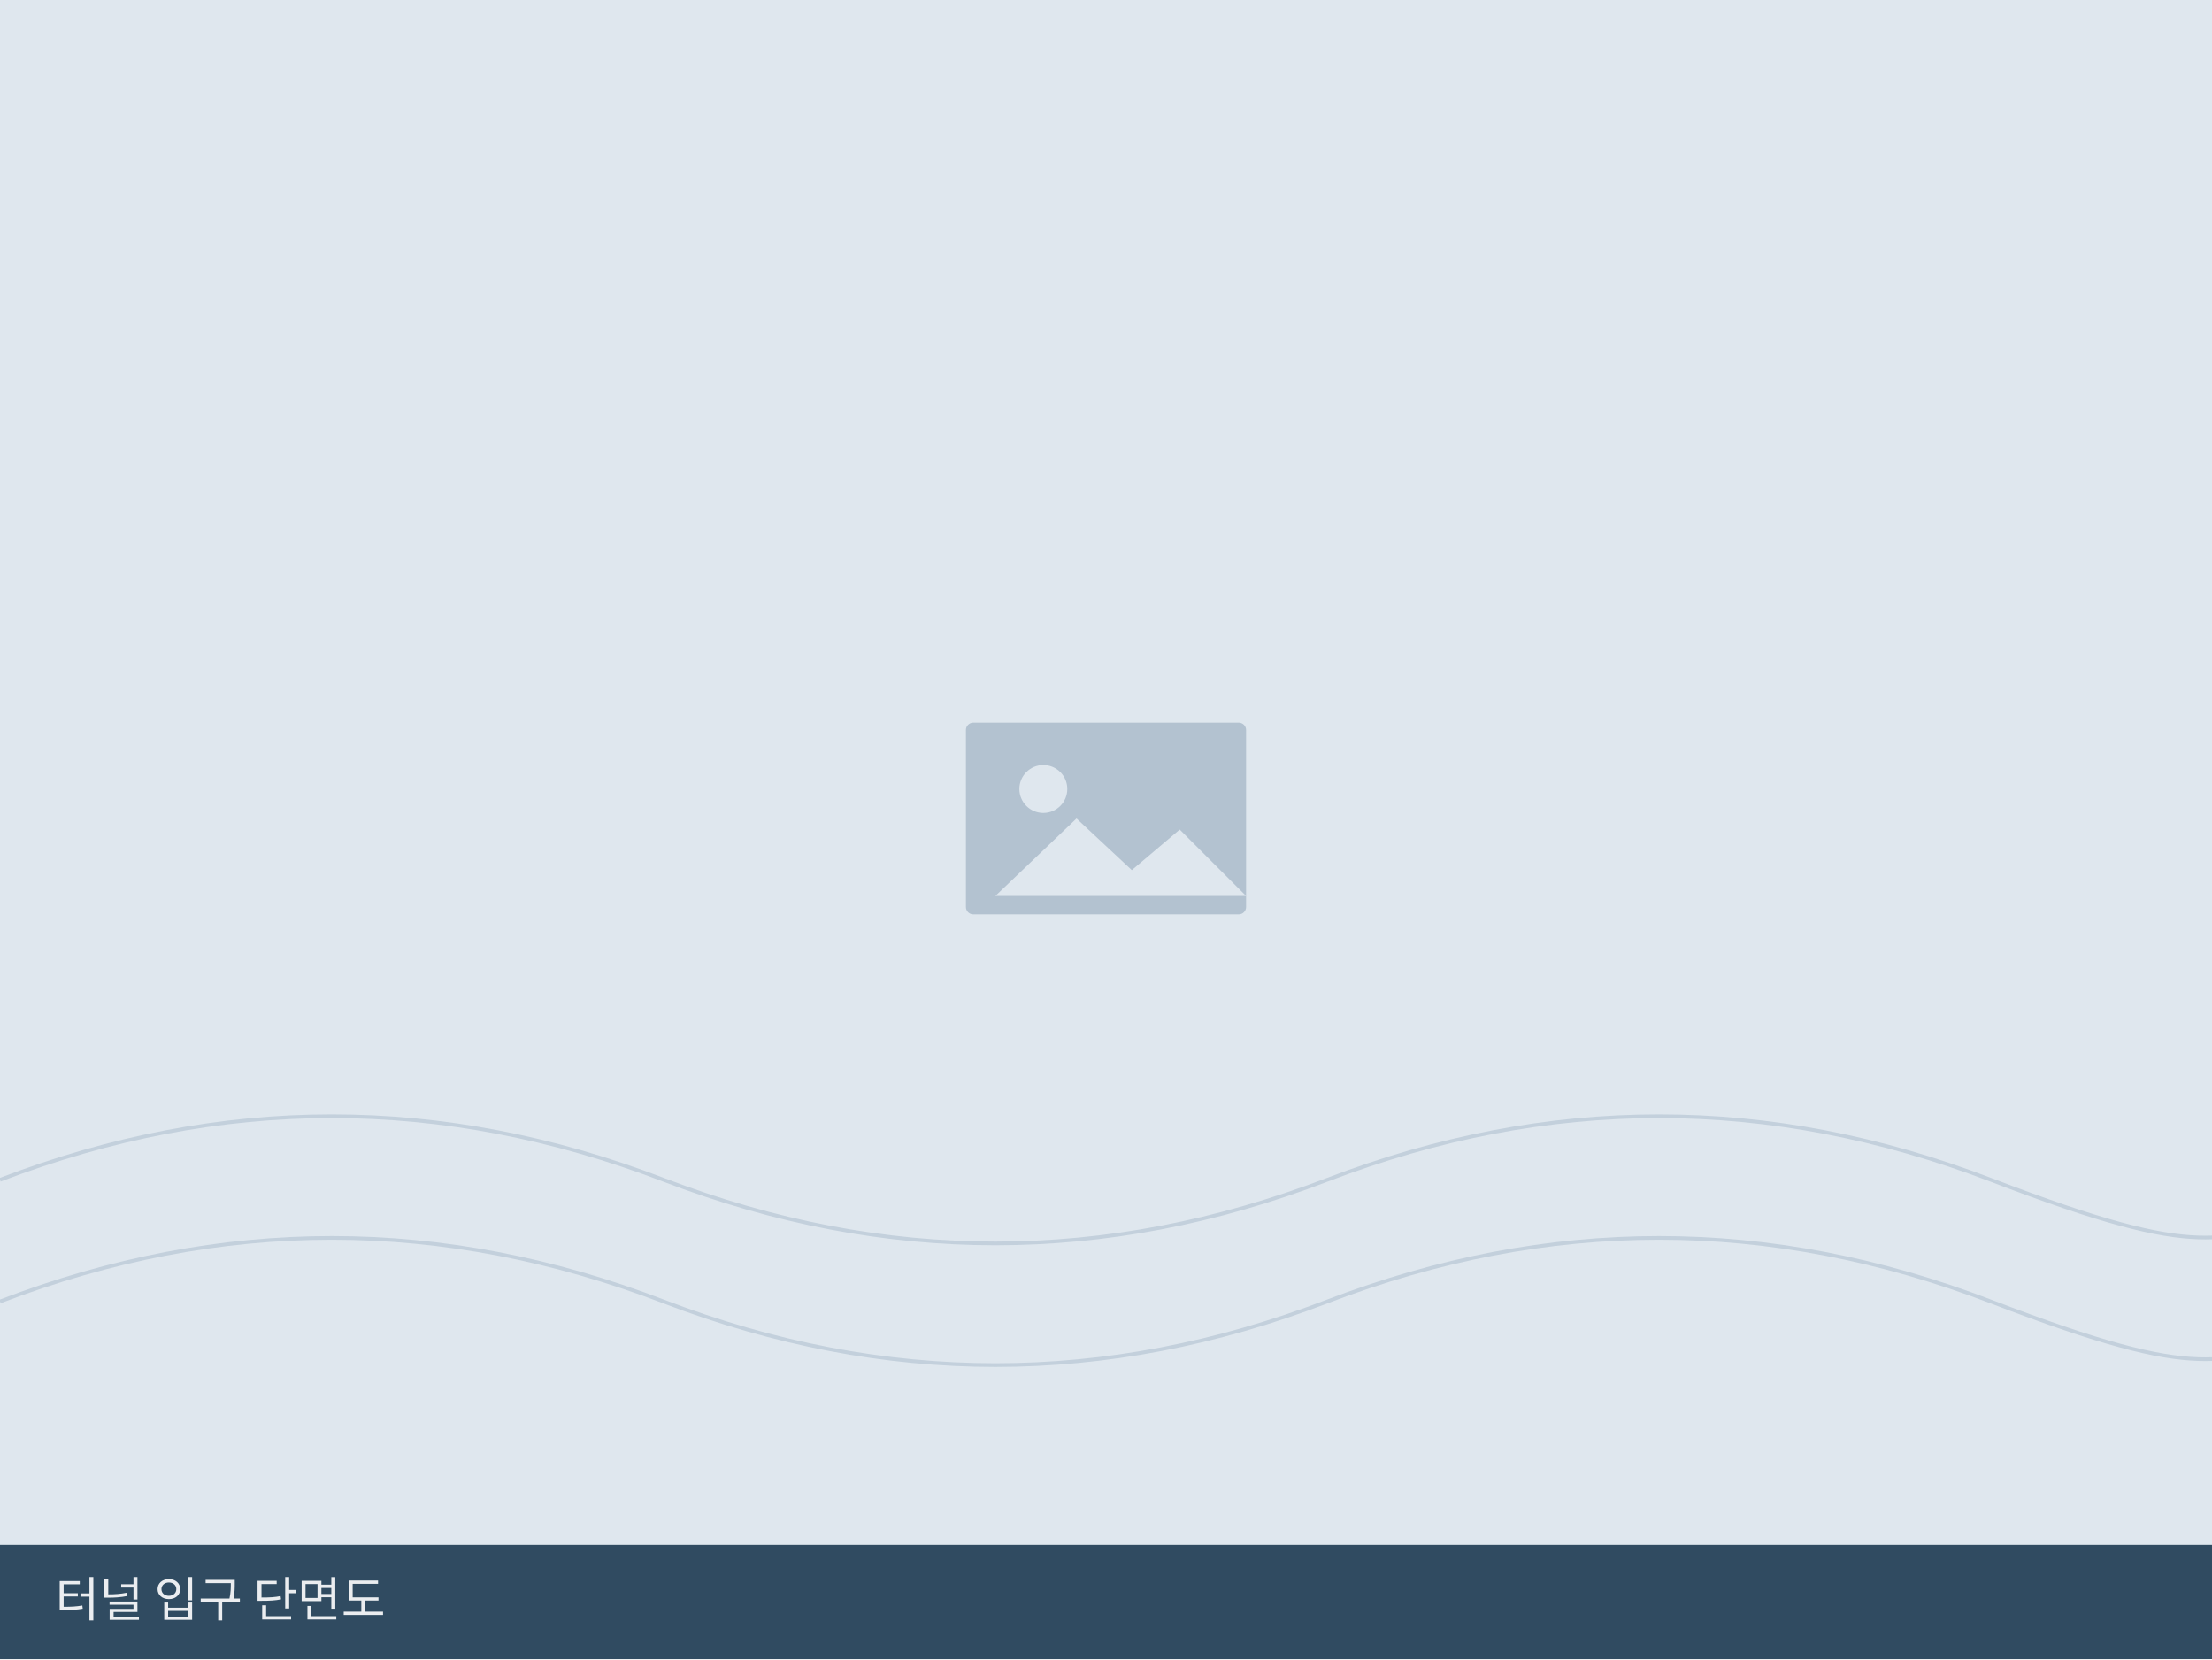
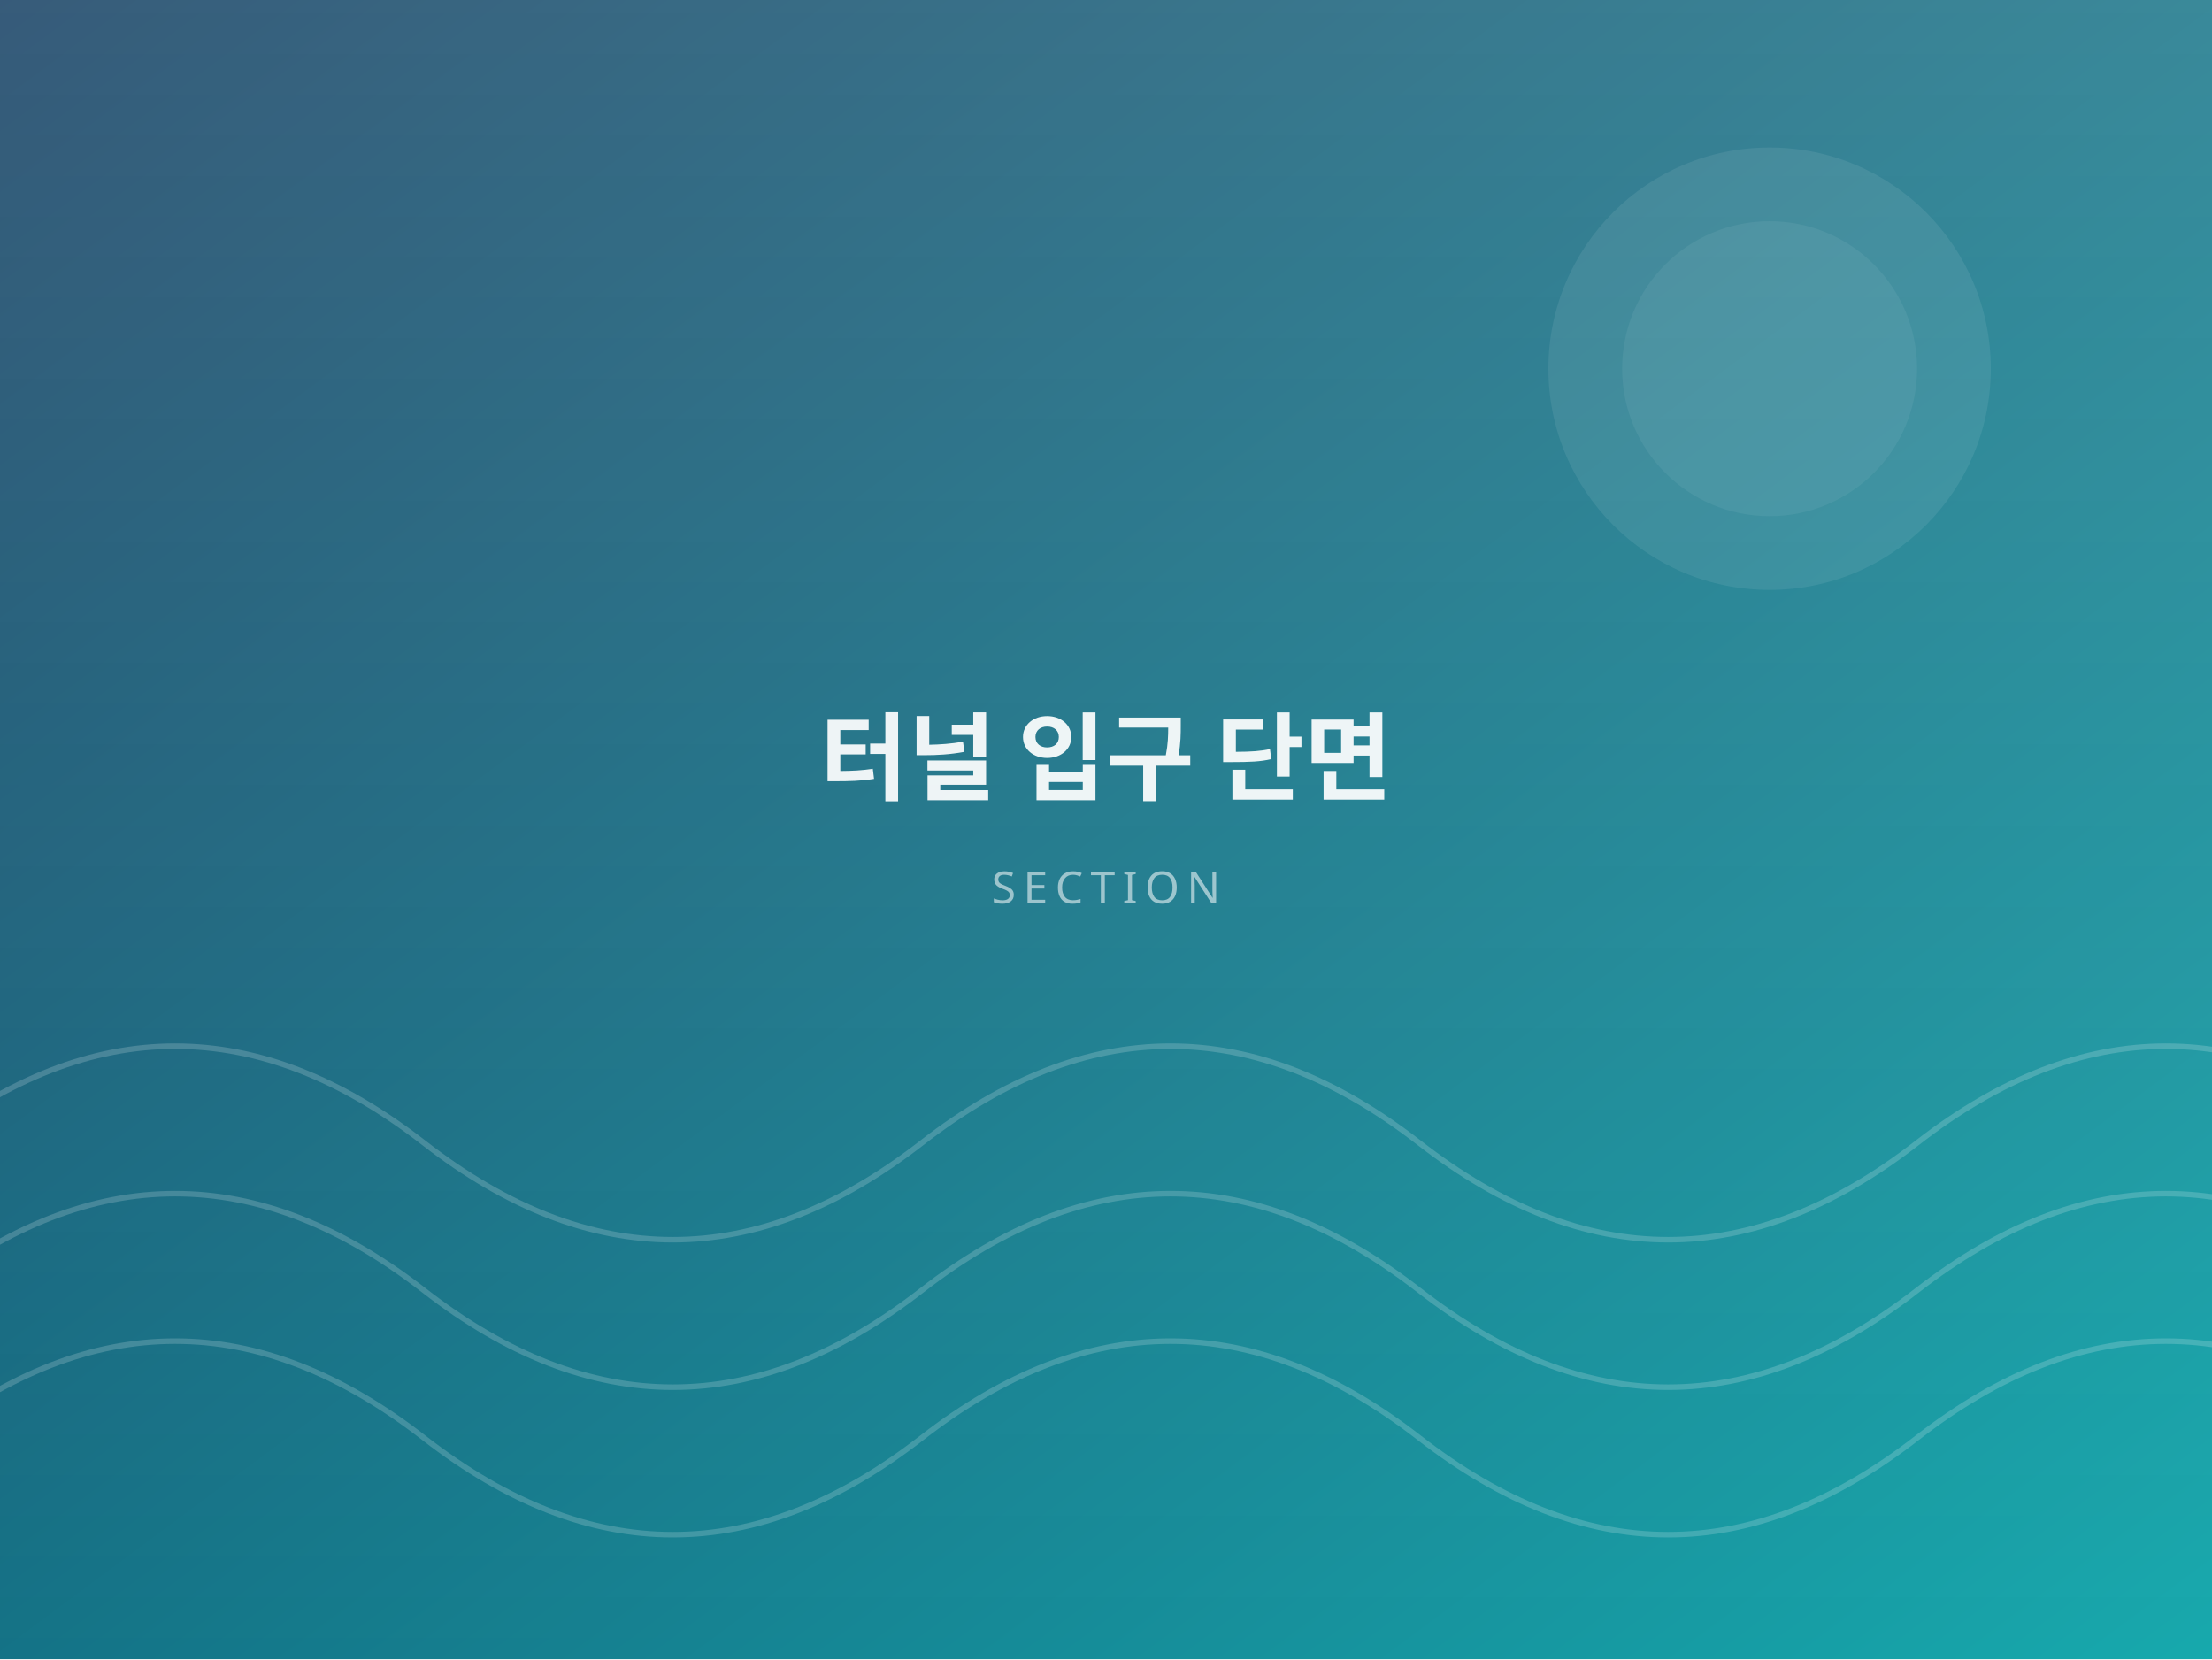
- <svg xmlns="http://www.w3.org/2000/svg" viewBox="0 0 1200 900" width="1200" height="900" role="img" aria-label="터널 입구 단면도">
-   <rect width="1200" height="900" fill="#dfe7ee" />
-   <g fill="none" stroke="#c3d0dc" stroke-width="2">
-     <path d="M0 640c120-46 240-46 360 0s240 46 360 0 240-46 360 0 120 30 180 22" />
-     <path d="M0 706c120-46 240-46 360 0s240 46 360 0 240-46 360 0 120 30 180 22" />
+ <svg xmlns="http://www.w3.org/2000/svg" viewBox="0 0 1200 900" width="1200" height="900" role="img" aria-label="터널 입구 단면">
+   <defs>
+     <linearGradient id="g" x1="0" y1="0" x2="1" y2="1">
+       <stop offset="0" stop-color="#113c60" />
+       <stop offset="1" stop-color="#17a9ad" />
+     </linearGradient>
+     <linearGradient id="s" x1="0" y1="0" x2="0" y2="1">
+       <stop offset="0" stop-color="#fff" stop-opacity=".16" />
+       <stop offset="1" stop-color="#fff" stop-opacity="0" />
+     </linearGradient>
+   </defs>
+   <rect width="1200" height="900" fill="url(#g)" />
+   <rect width="1200" height="900" fill="url(#s)" />
+   <g fill="none" stroke="#fff" stroke-opacity=".18" stroke-width="3">
+     <path d="M-40 620c90-70 180-70 270 0s180 70 270 0 180-70 270 0 180 70 270 0 180-70 270 0" />
+     <path d="M-40 700c90-70 180-70 270 0s180 70 270 0 180-70 270 0 180 70 270 0 180-70 270 0" />
+     <path d="M-40 780c90-70 180-70 270 0s180 70 270 0 180-70 270 0 180 70 270 0 180-70 270 0" />
  </g>
-   <g fill="#b3c2d0">
-     <rect x="524" y="392" width="152" height="104" rx="4" />
-     <circle cx="566" cy="428" r="13" fill="#dfe7ee" />
-     <path d="M540 486l44-42 30 28 26-22 36 36z" fill="#dfe7ee" />
-   </g>
-   <rect x="0" y="838" width="1200" height="62" fill="#0a2942" fill-opacity=".82" />
-   <text x="30" y="877" fill="#ffffff" fill-opacity=".9" font-family="'Apple SD Gothic Neo','Malgun Gothic',sans-serif" font-size="26">터널 입구 단면도</text>
+   <circle cx="960" cy="200" r="120" fill="#fff" fill-opacity=".08" />
+   <circle cx="960" cy="200" r="80" fill="#fff" fill-opacity=".06" />
+   <text x="600" y="430" text-anchor="middle" fill="#fff" fill-opacity=".92" font-family="'Apple SD Gothic Neo','Malgun Gothic',sans-serif" font-size="52" font-weight="700">터널 입구 단면</text>
+   <text x="600" y="490" text-anchor="middle" fill="#fff" fill-opacity=".55" font-family="'Apple SD Gothic Neo','Malgun Gothic',sans-serif" font-size="24" letter-spacing="4">SECTION</text>
</svg>
